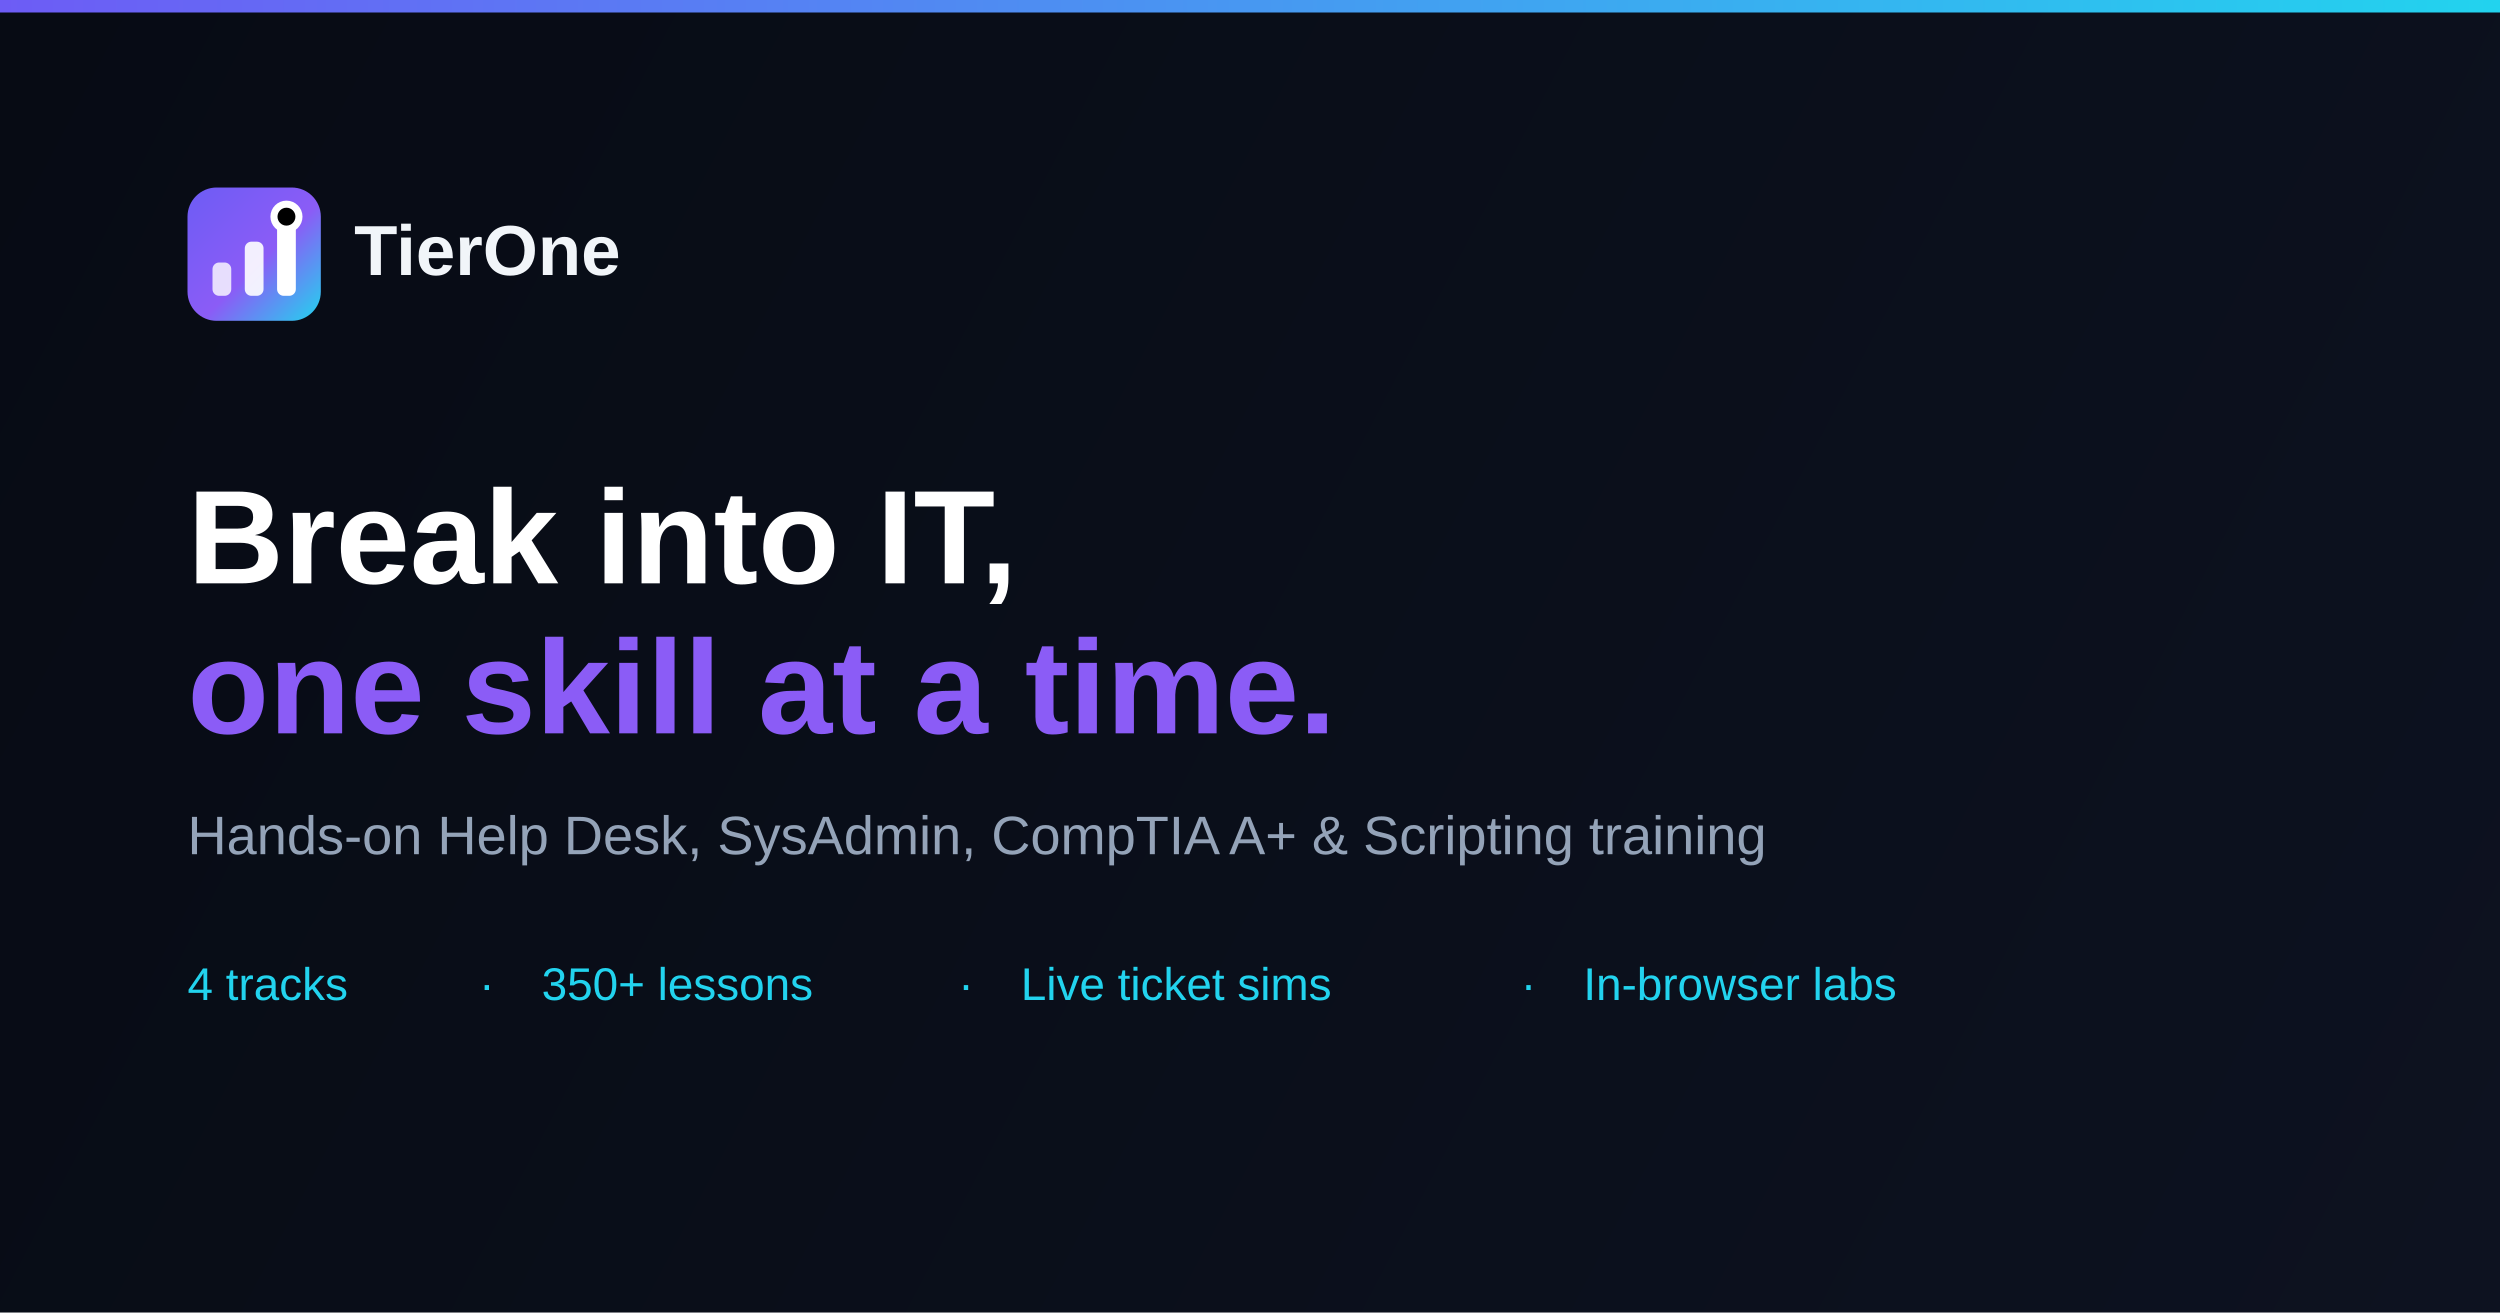
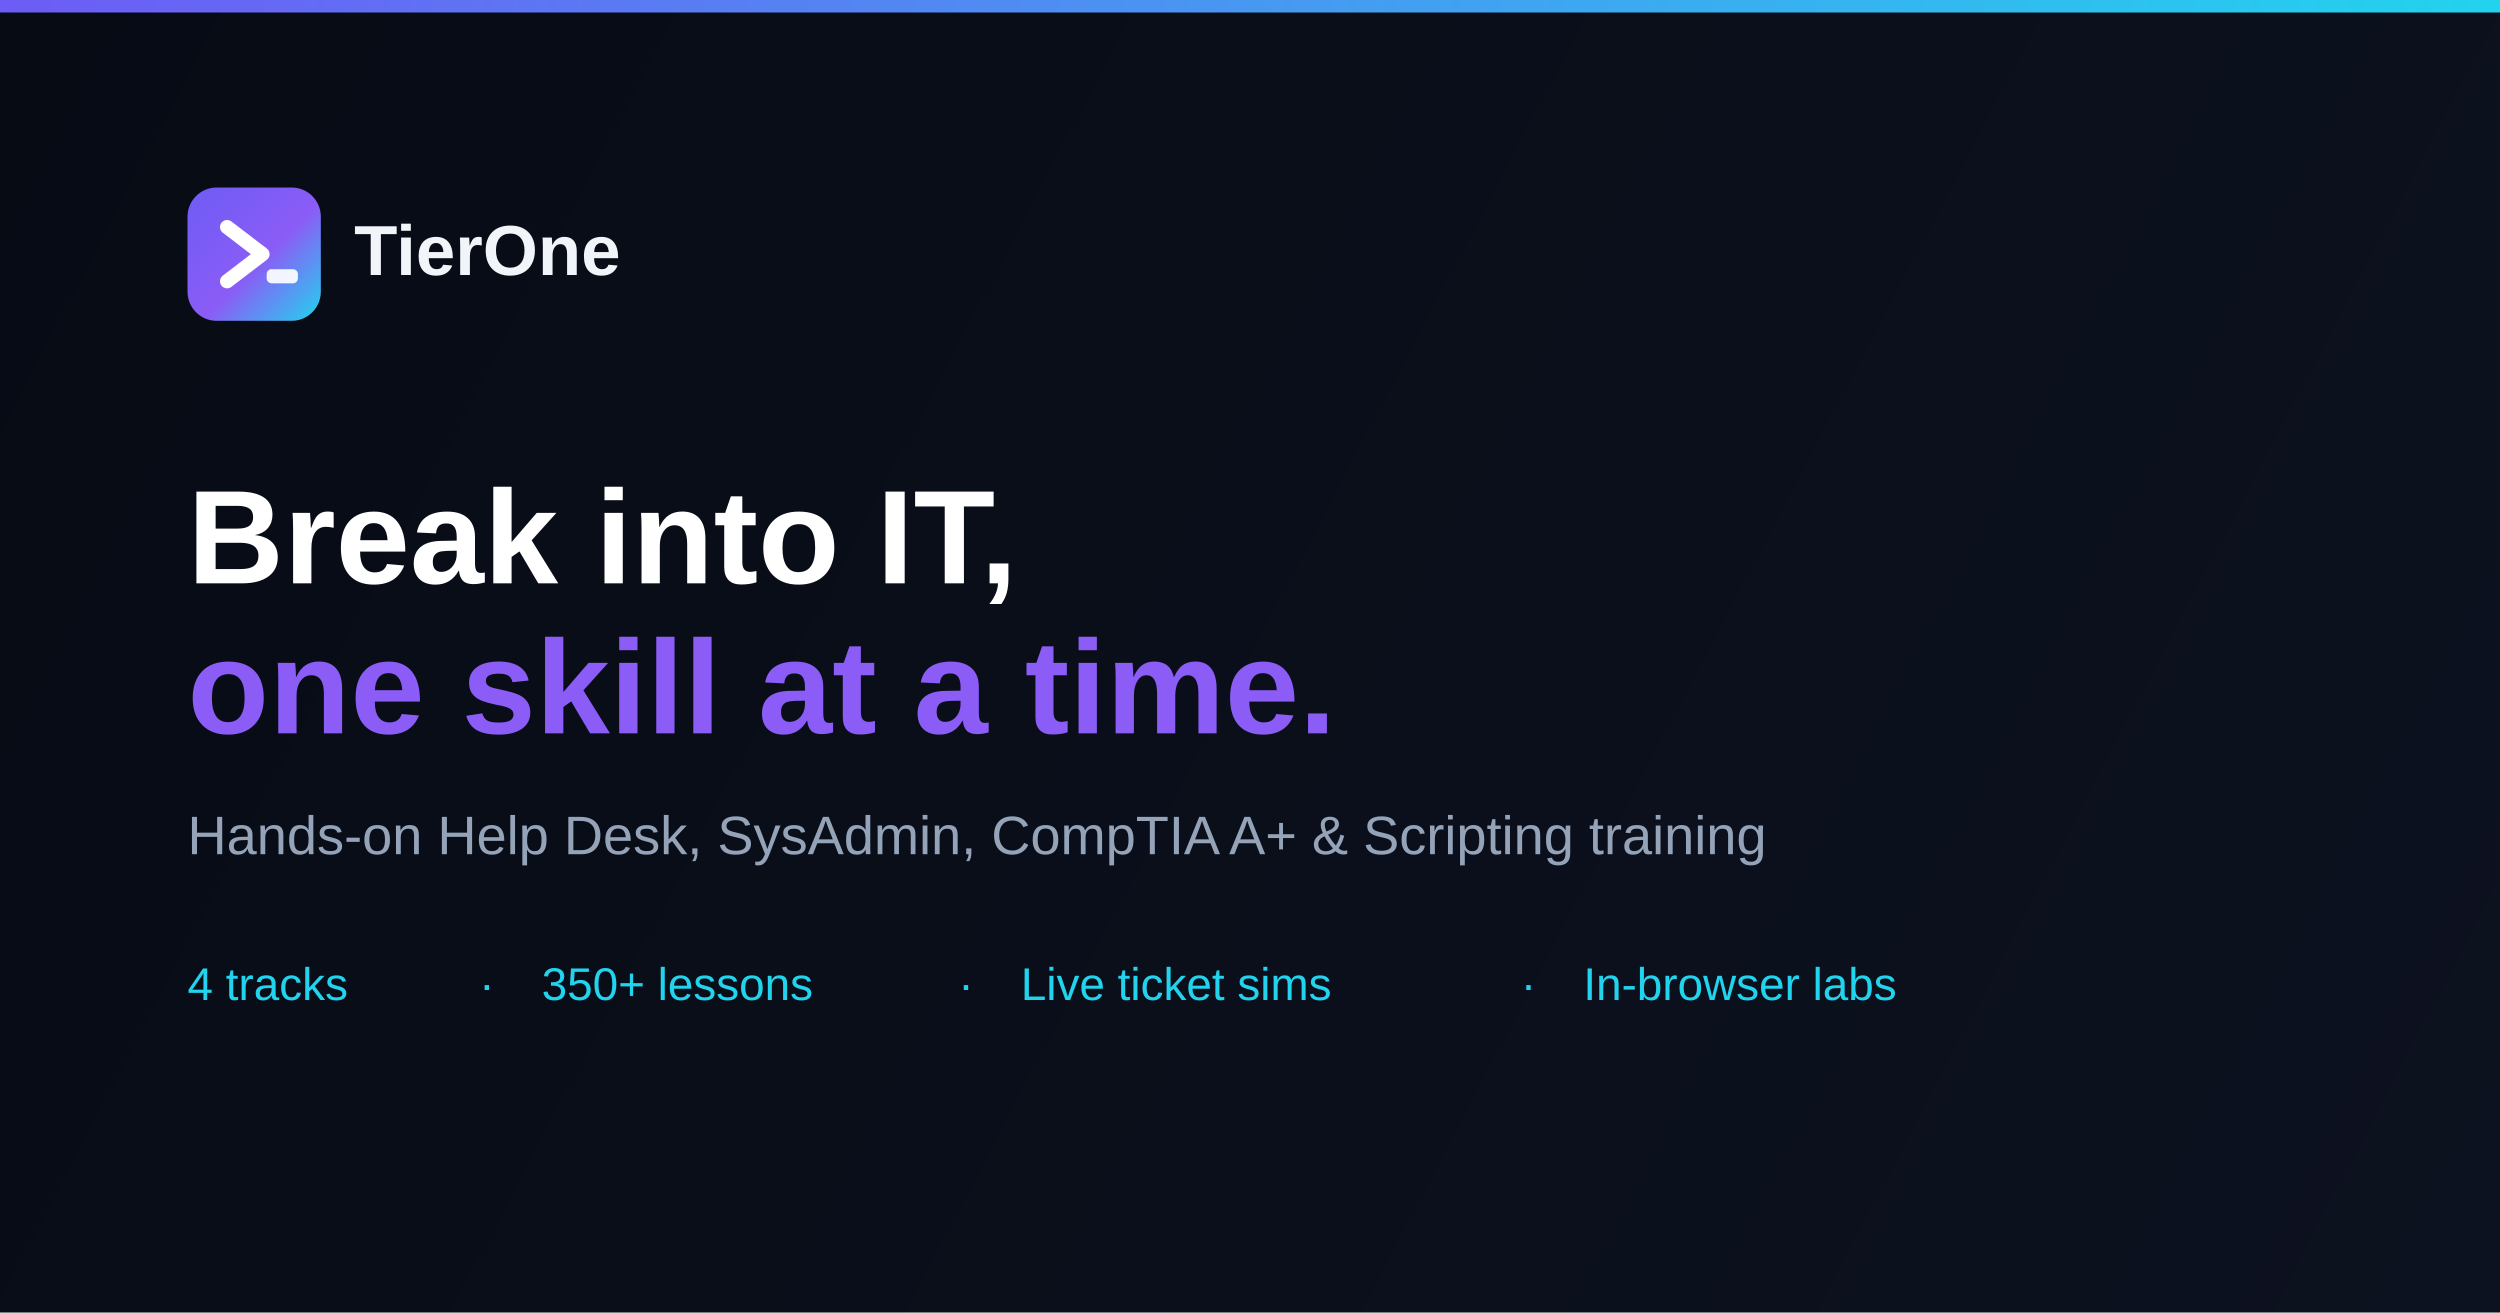
<svg xmlns="http://www.w3.org/2000/svg" width="1200" height="630" viewBox="0 0 1200 630">
  <defs>
    <linearGradient id="bg" x1="0" y1="0" x2="1200" y2="630" gradientUnits="userSpaceOnUse">
      <stop offset="0%" stop-color="#070b14" />
      <stop offset="100%" stop-color="#0d1220" />
    </linearGradient>
    <linearGradient id="mark" x1="0" y1="0" x2="64" y2="64" gradientUnits="userSpaceOnUse">
      <stop offset="0%" stop-color="#6d5cf5" />
      <stop offset="55%" stop-color="#8b5cf6" />
      <stop offset="100%" stop-color="#22d3ee" />
    </linearGradient>
    <linearGradient id="accent" x1="0" y1="0" x2="1200" y2="0" gradientUnits="userSpaceOnUse">
      <stop offset="0%" stop-color="#6d5cf5" />
      <stop offset="100%" stop-color="#22d3ee" />
    </linearGradient>
  </defs>
  <rect width="1200" height="630" fill="url(#bg)" />
  <rect width="1200" height="6" fill="url(#accent)" />
  <g transform="translate(90,90)">
    <rect width="64" height="64" rx="14" fill="url(#mark)" />
-     <rect x="12" y="36" width="9" height="16" rx="3.2" fill="#fff" fill-opacity="0.8" />
-     <rect x="27.5" y="26" width="9" height="26" rx="3.2" fill="#fff" fill-opacity="0.9" />
-     <rect x="43" y="15" width="9" height="37" rx="3.2" fill="#fff" />
-     <circle cx="47.5" cy="14" r="6" fill="#160f36" />
-     <circle cx="47.5" cy="14" r="6" stroke="#fff" stroke-width="3.4" />
+     <path d="M19 19 L36 32 L19 45" fill="none" stroke="#fff" stroke-width="6.8" stroke-linecap="round" stroke-linejoin="round" />
+     <rect x="38" y="39.2" width="15" height="6.8" rx="2.4" fill="#fff" fill-opacity="0.92" />
  </g>
  <text x="170" y="132" font-family="Arial, sans-serif" font-size="34" font-weight="700" fill="#f1f5f9">TierOne</text>
  <text x="90" y="280" font-family="Arial, sans-serif" font-size="64" font-weight="800" fill="#ffffff">Break into IT,</text>
  <text x="90" y="352" font-family="Arial, sans-serif" font-size="64" font-weight="800" fill="#8b5cf6">one skill at a time.</text>
  <text x="90" y="410" font-family="Arial, sans-serif" font-size="26" fill="#94a3b8">Hands-on Help Desk, SysAdmin, CompTIA A+ &amp; Scripting training</text>
  <g font-family="Arial, sans-serif" font-size="22" fill="#22d3ee">
    <text x="90" y="480">4 tracks</text>
    <text x="230" y="480">·</text>
    <text x="260" y="480">350+ lessons</text>
    <text x="460" y="480">·</text>
    <text x="490" y="480">Live ticket sims</text>
    <text x="730" y="480">·</text>
    <text x="760" y="480">In-browser labs</text>
  </g>
</svg>
